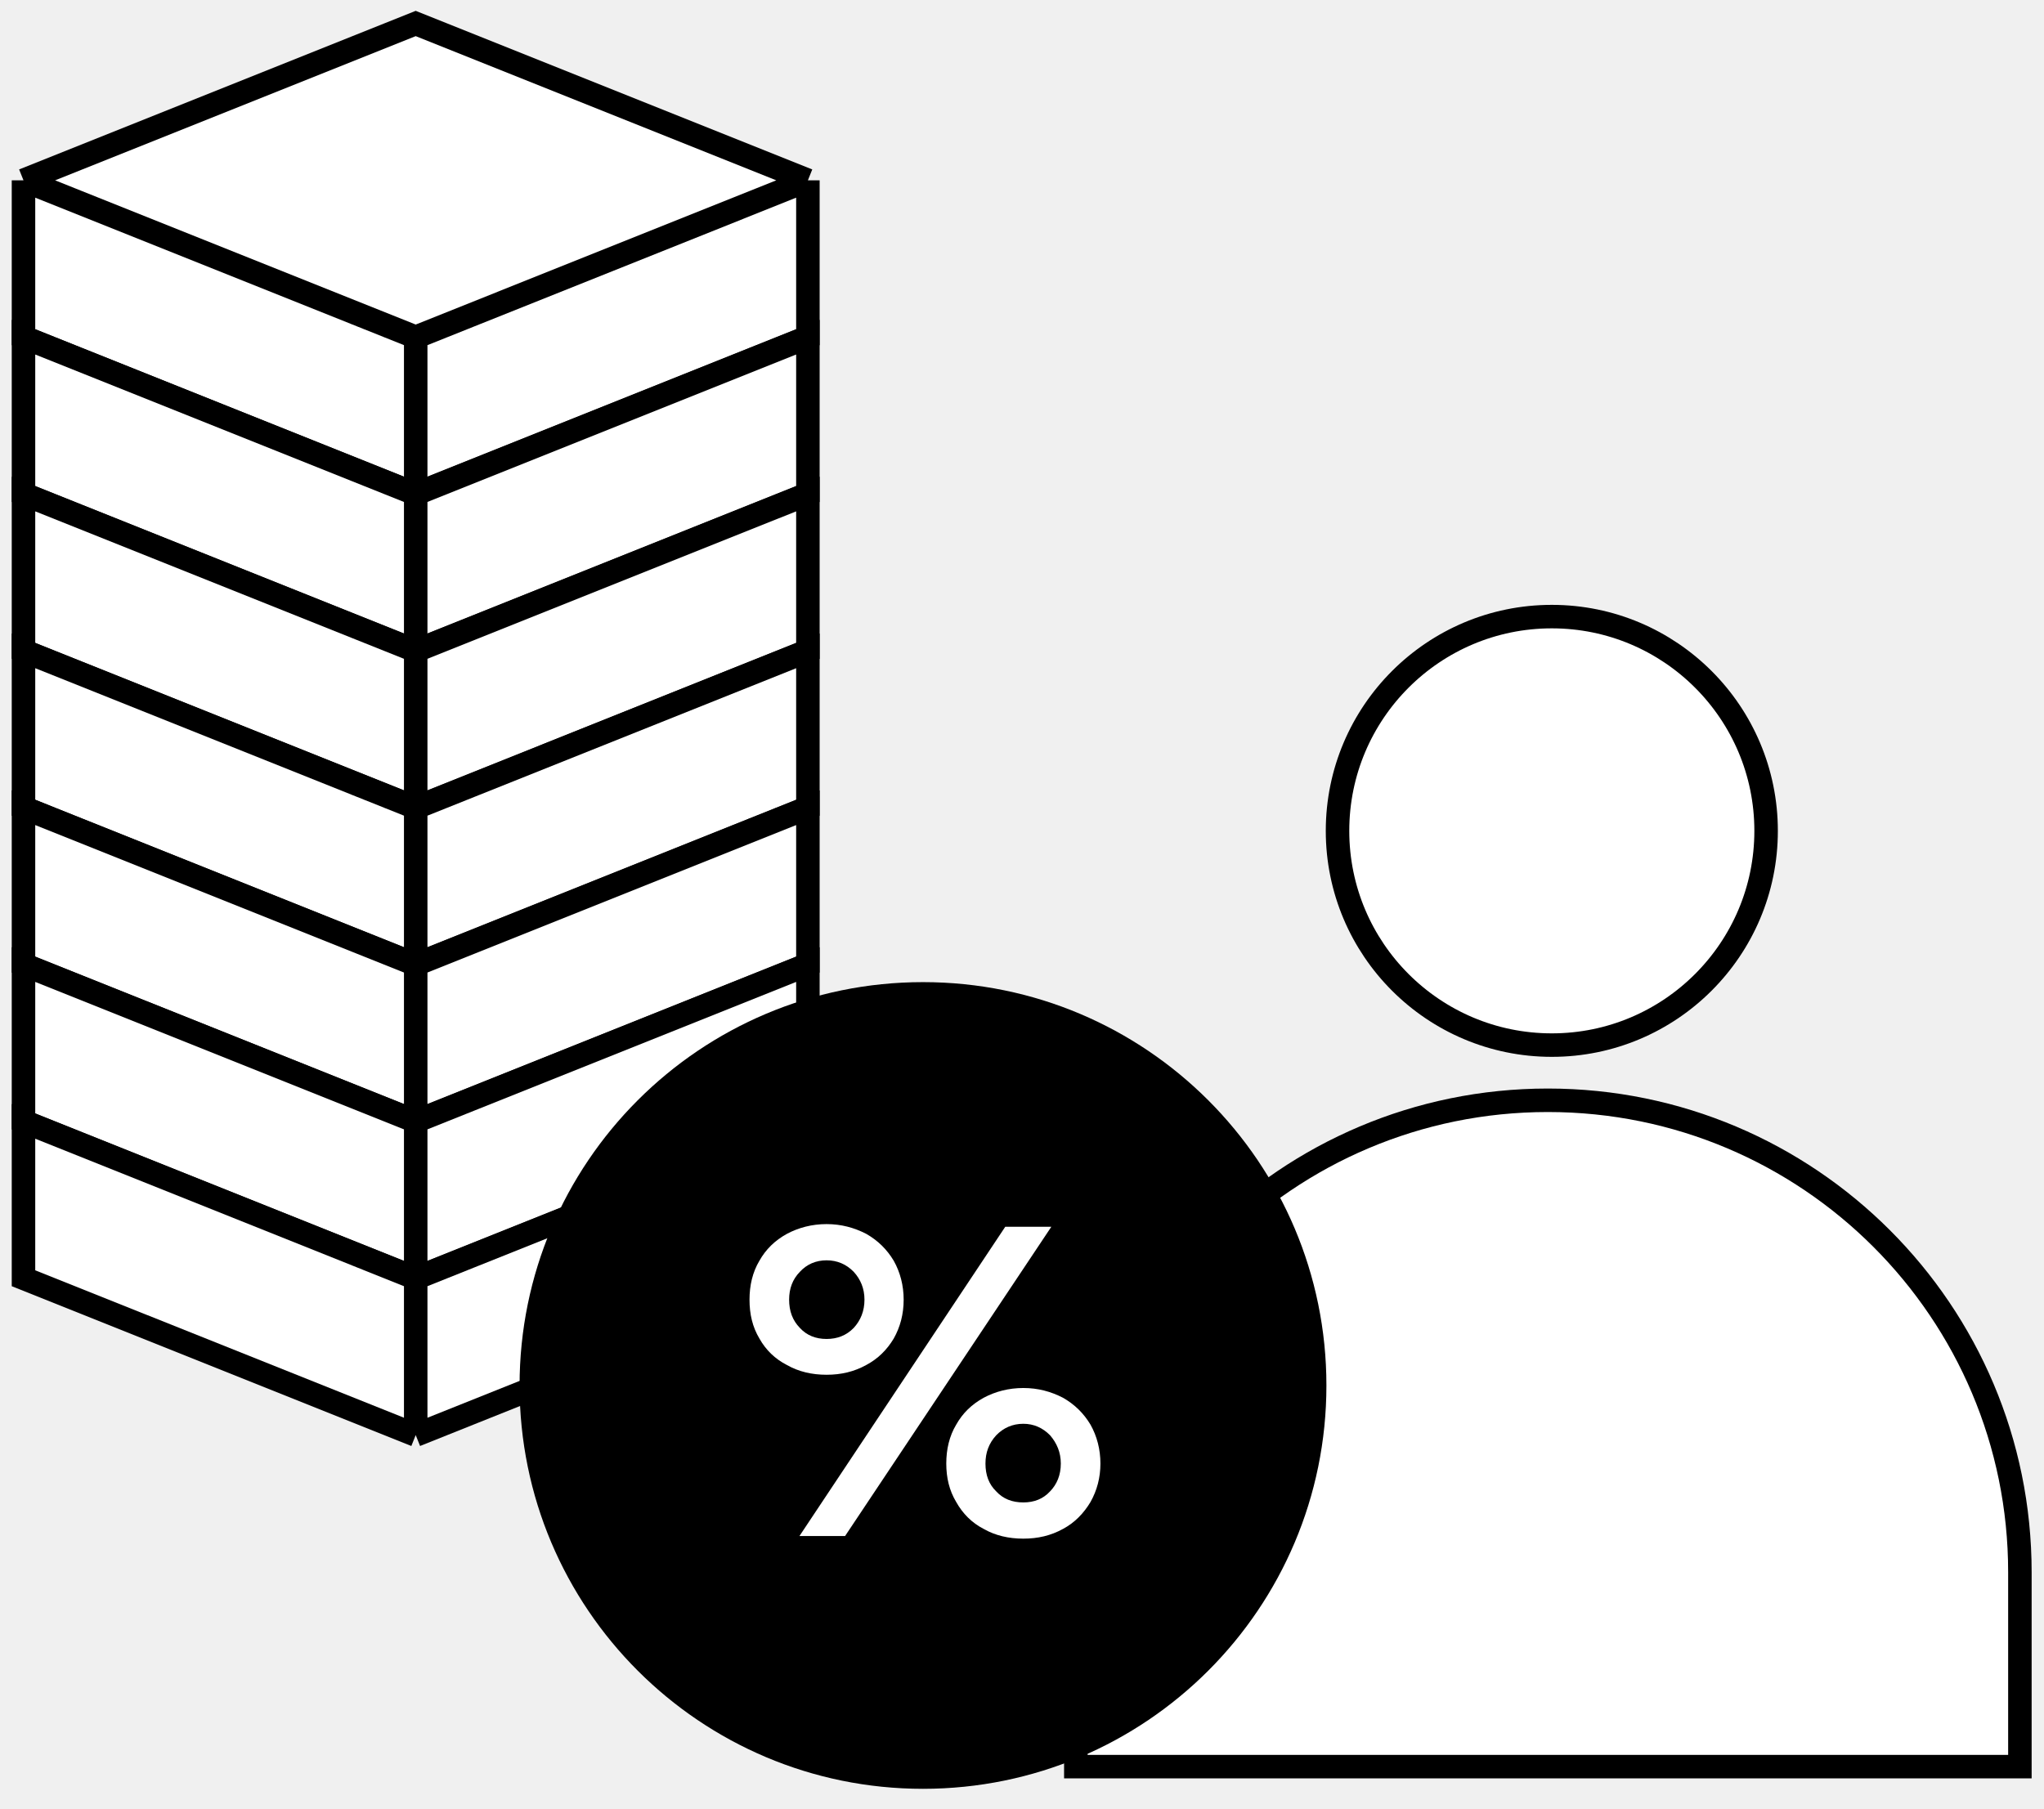
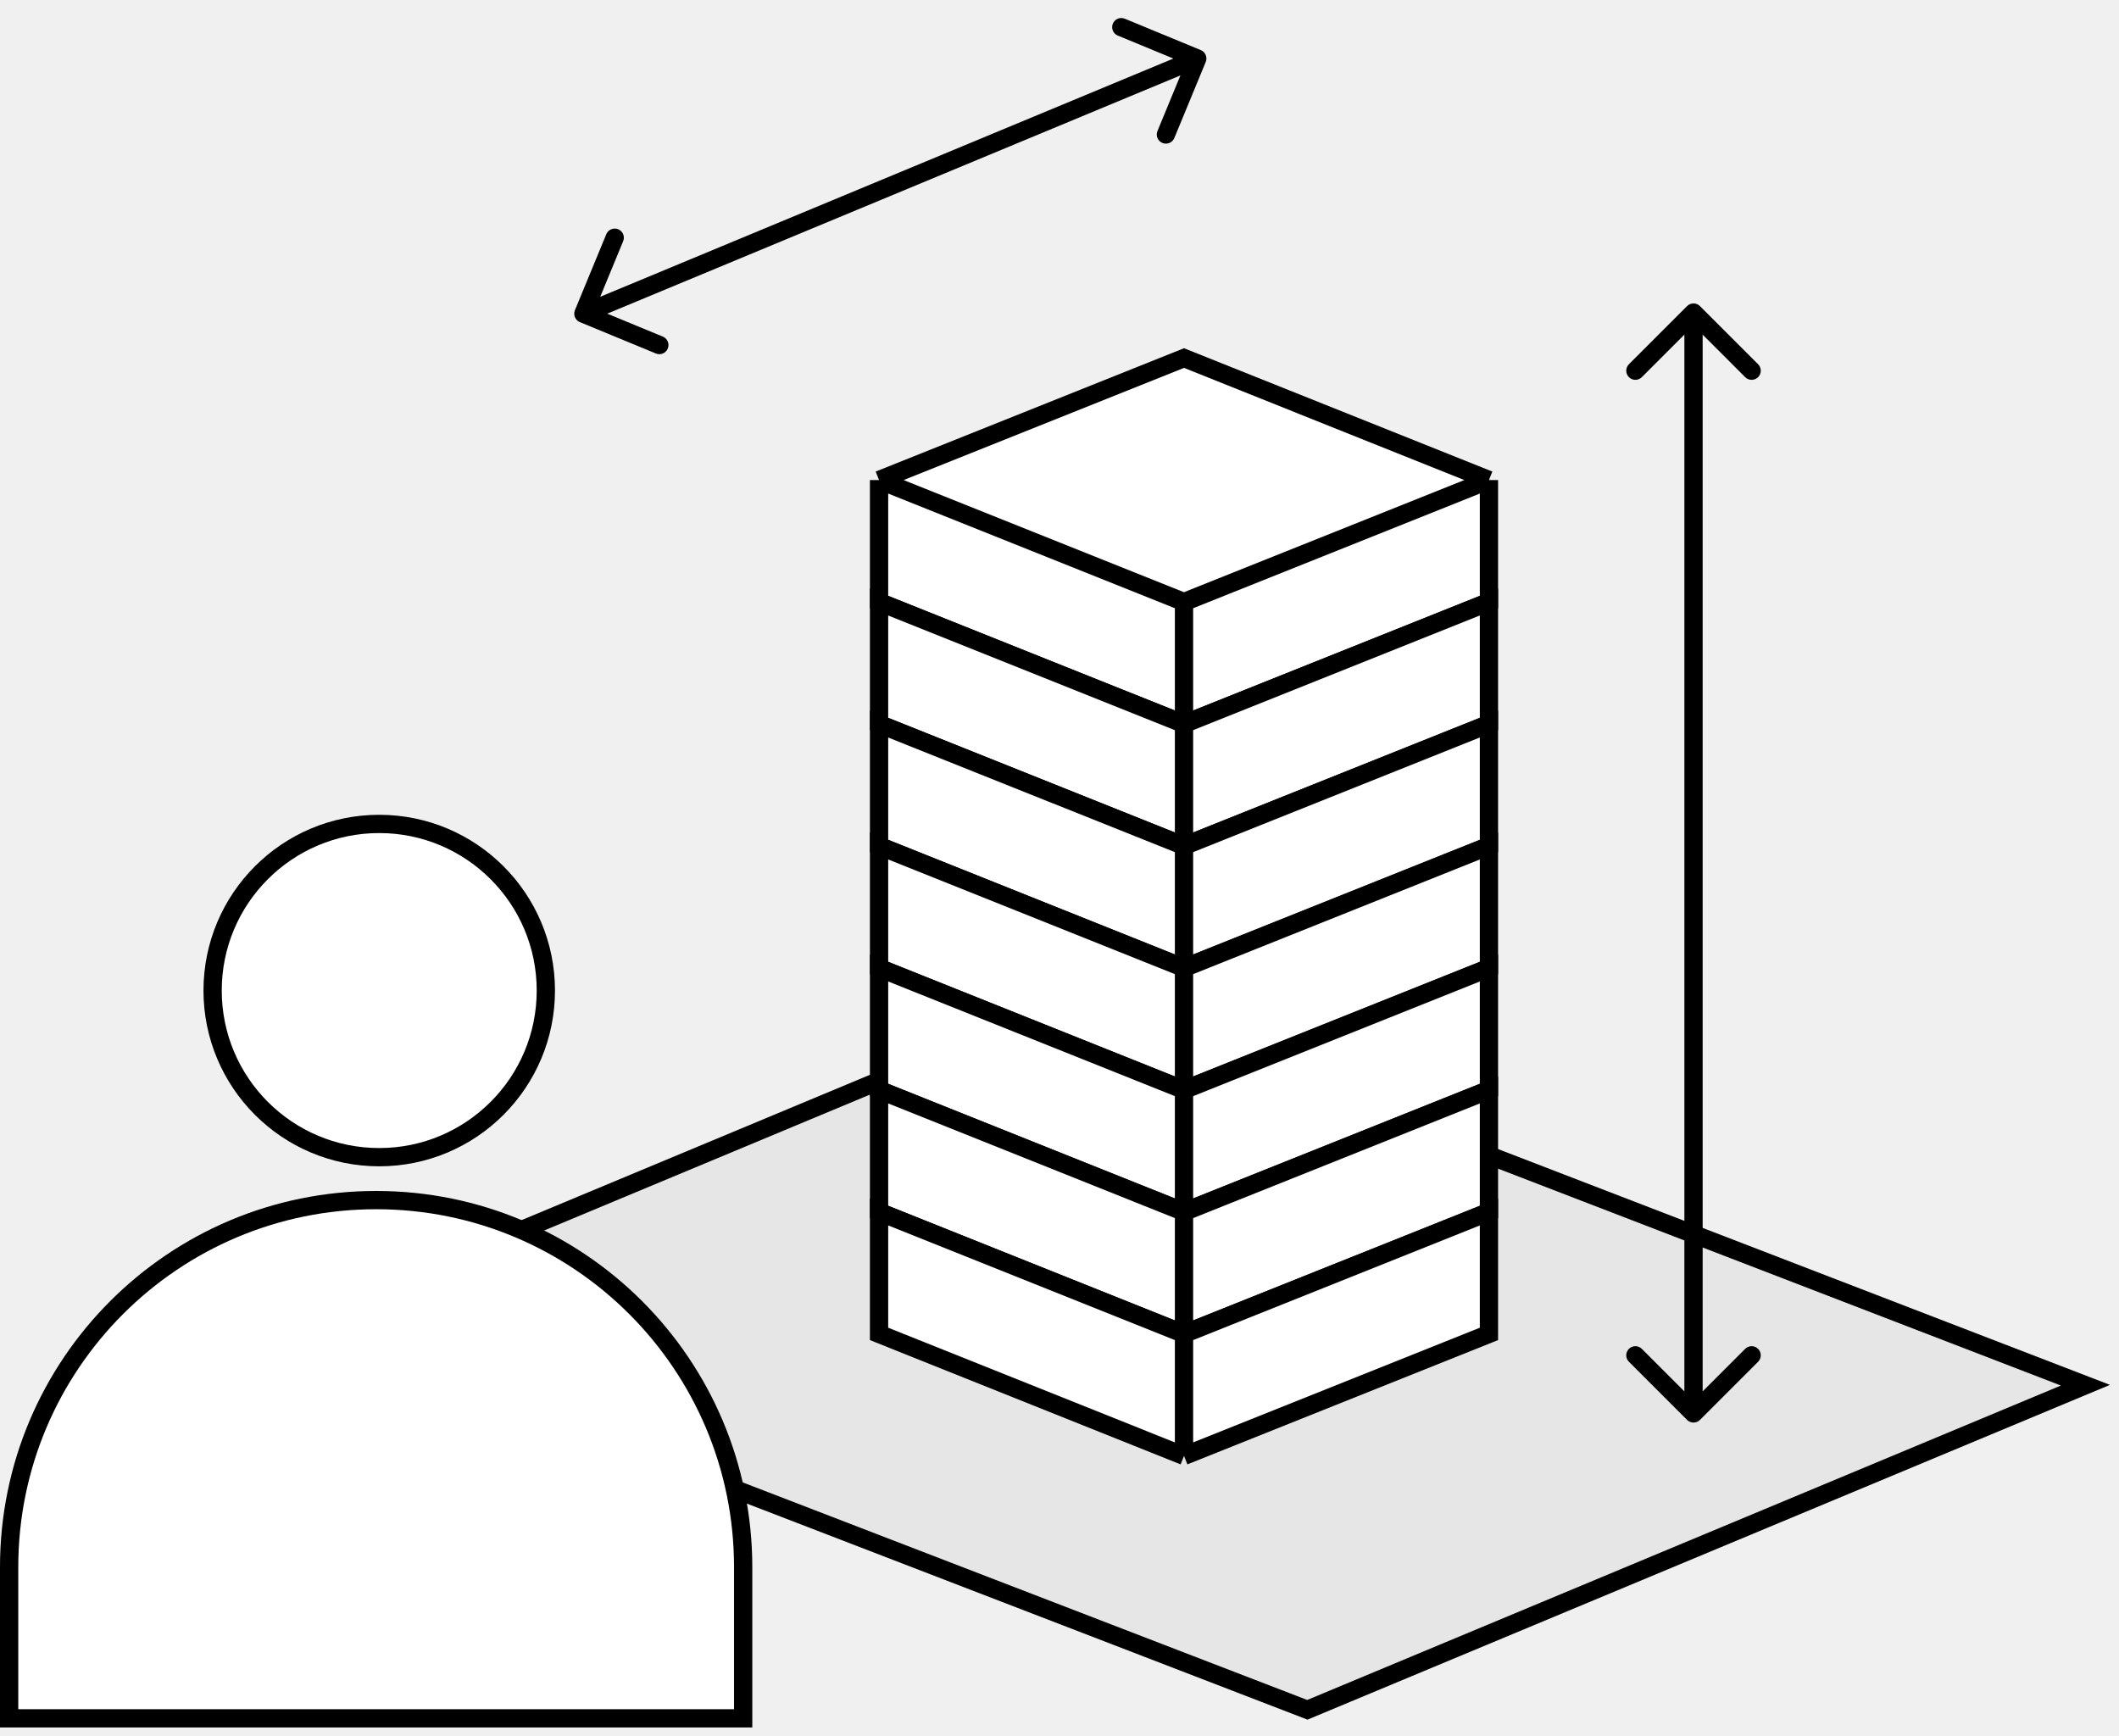
- <svg xmlns="http://www.w3.org/2000/svg" width="87" height="77" viewBox="0 0 87 77" fill="none">
-   <path d="M1 7.677V14.355L17.694 21.032L34.387 14.355V7.677L17.694 1L1 7.677Z" fill="white" />
-   <path d="M1 7.677V14.355L17.694 21.032M1 7.677L17.694 1L34.387 7.677M1 7.677L17.694 14.355M34.387 7.677V14.355L17.694 21.032M34.387 7.677L17.694 14.355M17.694 21.032V14.355" stroke="black" />
-   <path d="M1 21.031V14.354L17.694 21.031L34.387 14.354V21.031L17.694 27.708L1 21.031Z" fill="white" />
-   <path d="M17.694 27.708L34.387 21.031V14.354L17.694 21.031M17.694 27.708L1 21.031V14.354L17.694 21.031M17.694 27.708V21.031" stroke="black" />
-   <path d="M1 27.708V21.031L17.694 27.708L34.387 21.031V27.708L17.694 34.386L1 27.708Z" fill="white" />
-   <path d="M17.694 34.386L34.387 27.708V21.031L17.694 27.708M17.694 34.386L1 27.708V21.031L17.694 27.708M17.694 34.386V27.708" stroke="black" />
-   <path d="M1 34.386V27.708L17.694 34.386L34.387 27.708V34.386L17.694 41.063L1 34.386Z" fill="white" />
-   <path d="M17.694 41.063L34.387 34.386V27.708L17.694 34.386M17.694 41.063L1 34.386V27.708L17.694 34.386M17.694 41.063V34.386" stroke="black" />
-   <path d="M1 41.064V34.386L17.694 41.064L34.387 34.386V41.064L17.694 47.741L1 41.064Z" fill="white" />
-   <path d="M17.694 47.741L34.387 41.064V34.386L17.694 41.064M17.694 47.741L1 41.064V34.386L17.694 41.064M17.694 47.741V41.064" stroke="black" />
-   <path d="M1 47.74V41.063L17.694 47.74L34.387 41.063V47.74L17.694 54.418L1 47.74Z" fill="white" />
-   <path d="M17.694 54.418L34.387 47.74V41.063L17.694 47.74M17.694 54.418L1 47.74V41.063L17.694 47.74M17.694 54.418V47.74" stroke="black" />
-   <path d="M1 54.417V47.739L17.694 54.417L34.387 47.739V54.417L17.694 61.094L1 54.417Z" fill="white" />
-   <path d="M17.694 61.094L34.387 54.417V47.739L17.694 54.417M17.694 61.094L1 54.417V47.739L17.694 54.417M17.694 61.094V54.417" stroke="black" />
-   <circle cx="66.051" cy="35.371" r="9.121" fill="white" stroke="black" />
-   <path d="M45.791 66.933C45.791 55.836 54.786 46.841 65.882 46.841C76.979 46.841 85.974 55.836 85.974 66.933V75.209H45.791V66.933Z" fill="white" stroke="black" />
-   <circle cx="39.286" cy="58.982" r="17.171" fill="black" />
-   <path d="M32.323 53.673C32.03 54.162 31.902 54.727 31.902 55.328C31.902 55.949 32.03 56.494 32.323 56.983C32.598 57.472 32.983 57.849 33.496 58.112C33.991 58.394 34.559 58.526 35.182 58.526C35.805 58.526 36.355 58.394 36.868 58.112C37.363 57.849 37.748 57.472 38.041 56.983C38.316 56.494 38.463 55.949 38.463 55.328C38.463 54.727 38.316 54.162 38.041 53.673C37.748 53.184 37.363 52.808 36.868 52.526C36.355 52.263 35.805 52.112 35.182 52.112C34.559 52.112 33.991 52.263 33.496 52.526C32.983 52.808 32.598 53.184 32.323 53.673ZM34.028 65.391H35.97L44.749 52.225H42.788L34.028 65.391ZM36.337 54.143C36.63 54.463 36.795 54.858 36.795 55.328C36.795 55.817 36.63 56.212 36.337 56.532C36.025 56.852 35.64 57.002 35.182 57.002C34.724 57.002 34.339 56.852 34.046 56.532C33.734 56.212 33.588 55.817 33.588 55.328C33.588 54.858 33.734 54.463 34.046 54.143C34.339 53.824 34.724 53.654 35.182 53.654C35.64 53.654 36.025 53.824 36.337 54.143ZM40.699 60.651C40.405 61.14 40.277 61.704 40.277 62.306C40.277 62.908 40.405 63.453 40.699 63.942C40.973 64.431 41.358 64.826 41.871 65.09C42.366 65.372 42.934 65.503 43.557 65.503C44.181 65.503 44.73 65.372 45.243 65.09C45.738 64.826 46.123 64.431 46.416 63.942C46.691 63.453 46.838 62.908 46.838 62.306C46.838 61.704 46.691 61.14 46.416 60.651C46.123 60.162 45.738 59.786 45.243 59.504C44.73 59.24 44.181 59.09 43.557 59.09C42.934 59.09 42.366 59.24 41.871 59.504C41.358 59.786 40.973 60.162 40.699 60.651ZM44.694 61.102C44.987 61.441 45.152 61.836 45.152 62.306C45.152 62.795 44.987 63.19 44.694 63.491C44.401 63.811 44.016 63.961 43.557 63.961C43.081 63.961 42.696 63.811 42.403 63.491C42.091 63.19 41.945 62.795 41.945 62.306C41.945 61.836 42.091 61.441 42.403 61.102C42.714 60.783 43.099 60.613 43.557 60.613C43.997 60.613 44.382 60.783 44.694 61.102Z" fill="white" />
+ <svg xmlns="http://www.w3.org/2000/svg" width="116" height="95" viewBox="0 0 116 95" fill="none">
+   <path d="M59.075 54.598L16.482 72.365L71.569 93.593L114.162 75.825L59.075 54.598Z" fill="#E6E6E6" stroke="black" />
+   <path d="M48.122 26.278V32.955L64.816 39.633L81.509 32.955V26.278L64.816 19.6L48.122 26.278Z" fill="white" />
+   <path d="M48.122 26.278V32.955L64.816 39.633M48.122 26.278L64.816 19.6L81.509 26.278M48.122 26.278L64.816 32.955M81.509 26.278V32.955L64.816 39.633M81.509 26.278L64.816 32.955M64.816 39.633V32.955" stroke="black" />
+   <path d="M48.122 39.63V32.953L64.816 39.63L81.509 32.953V39.63L64.816 46.308L48.122 39.63Z" fill="white" />
+   <path d="M64.816 46.308L81.509 39.63V32.953L64.816 39.63M64.816 46.308L48.122 39.63V32.953L64.816 39.63M64.816 46.308V39.63" stroke="black" />
+   <path d="M48.122 46.308V39.631L64.816 46.308L81.509 39.631V46.308L64.816 52.985L48.122 46.308Z" fill="white" />
+   <path d="M64.816 52.985L81.509 46.308V39.631L64.816 46.308M64.816 52.985L48.122 46.308V39.631L64.816 46.308M64.816 52.985V46.308" stroke="black" />
+   <path d="M48.122 52.985V46.308L64.816 52.985L81.509 46.308V52.985L64.816 59.663L48.122 52.985Z" fill="white" />
+   <path d="M64.816 59.663L81.509 52.985V46.308L64.816 52.985M64.816 59.663L48.122 52.985V46.308L64.816 52.985M64.816 59.663V52.985" stroke="black" />
+   <path d="M48.122 59.664V52.987L64.816 59.664L81.509 52.987V59.664L64.816 66.341L48.122 59.664Z" fill="white" />
+   <path d="M64.816 66.341L81.509 59.664V52.987L64.816 59.664M64.816 66.341L48.122 59.664V52.987L64.816 59.664M64.816 66.341V59.664" stroke="black" />
+   <path d="M48.122 66.34V59.663L64.816 66.34L81.509 59.663V66.34L64.816 73.018L48.122 66.34Z" fill="white" />
+   <path d="M64.816 73.018L81.509 66.34V59.663L64.816 66.34M64.816 73.018L48.122 66.34V59.663L64.816 66.34M64.816 73.018V66.34" stroke="black" />
+   <path d="M48.122 73.017V66.34L64.816 73.017L81.509 66.34V73.017L64.816 79.695L48.122 73.017Z" fill="white" />
+   <path d="M64.816 79.695L81.509 73.017V66.34L64.816 73.017M64.816 79.695L48.122 73.017V66.34L64.816 73.017M64.816 79.695V73.017" stroke="black" />
+   <circle cx="20.76" cy="54.222" r="9.121" fill="white" stroke="black" />
+   <path d="M0.5 85.783C0.5 74.687 9.495 65.692 20.591 65.692C31.688 65.692 40.683 74.687 40.683 85.783V94.06H0.5V85.783Z" fill="white" stroke="black" />
+   <path d="M93.061 16.756C92.866 16.561 92.549 16.561 92.354 16.756L89.172 19.938C88.977 20.134 88.977 20.45 89.172 20.645C89.367 20.841 89.684 20.841 89.879 20.645L92.708 17.817L95.536 20.645C95.731 20.841 96.048 20.841 96.243 20.645C96.439 20.45 96.439 20.134 96.243 19.938L93.061 16.756ZM92.354 77.724C92.549 77.919 92.866 77.919 93.061 77.724L96.243 74.542C96.439 74.347 96.439 74.03 96.243 73.835C96.048 73.64 95.731 73.64 95.536 73.835L92.708 76.663L89.879 73.835C89.684 73.64 89.367 73.64 89.172 73.835C88.977 74.03 88.977 74.347 89.172 74.542L92.354 77.724ZM92.208 17.11L92.208 77.371L93.208 77.371L93.208 17.11L92.208 17.11Z" fill="black" />
+   <path d="M31.473 16.98C31.368 17.236 31.489 17.528 31.745 17.633L35.904 19.35C36.159 19.456 36.452 19.334 36.557 19.079C36.662 18.824 36.541 18.531 36.286 18.426L32.588 16.9L34.114 13.202C34.22 12.947 34.098 12.655 33.843 12.55C33.588 12.444 33.296 12.566 33.19 12.821L31.473 16.98ZM66.004 3.394C66.11 3.139 65.988 2.846 65.733 2.741L61.573 1.024C61.318 0.919 61.026 1.04 60.92 1.295C60.815 1.551 60.936 1.843 61.192 1.948L64.889 3.475L63.363 7.172C63.257 7.427 63.379 7.719 63.634 7.825C63.889 7.93 64.182 7.809 64.287 7.553L66.004 3.394ZM32.127 17.633L65.734 3.665L65.35 2.741L31.743 16.709L32.127 17.633Z" fill="black" />
</svg>
